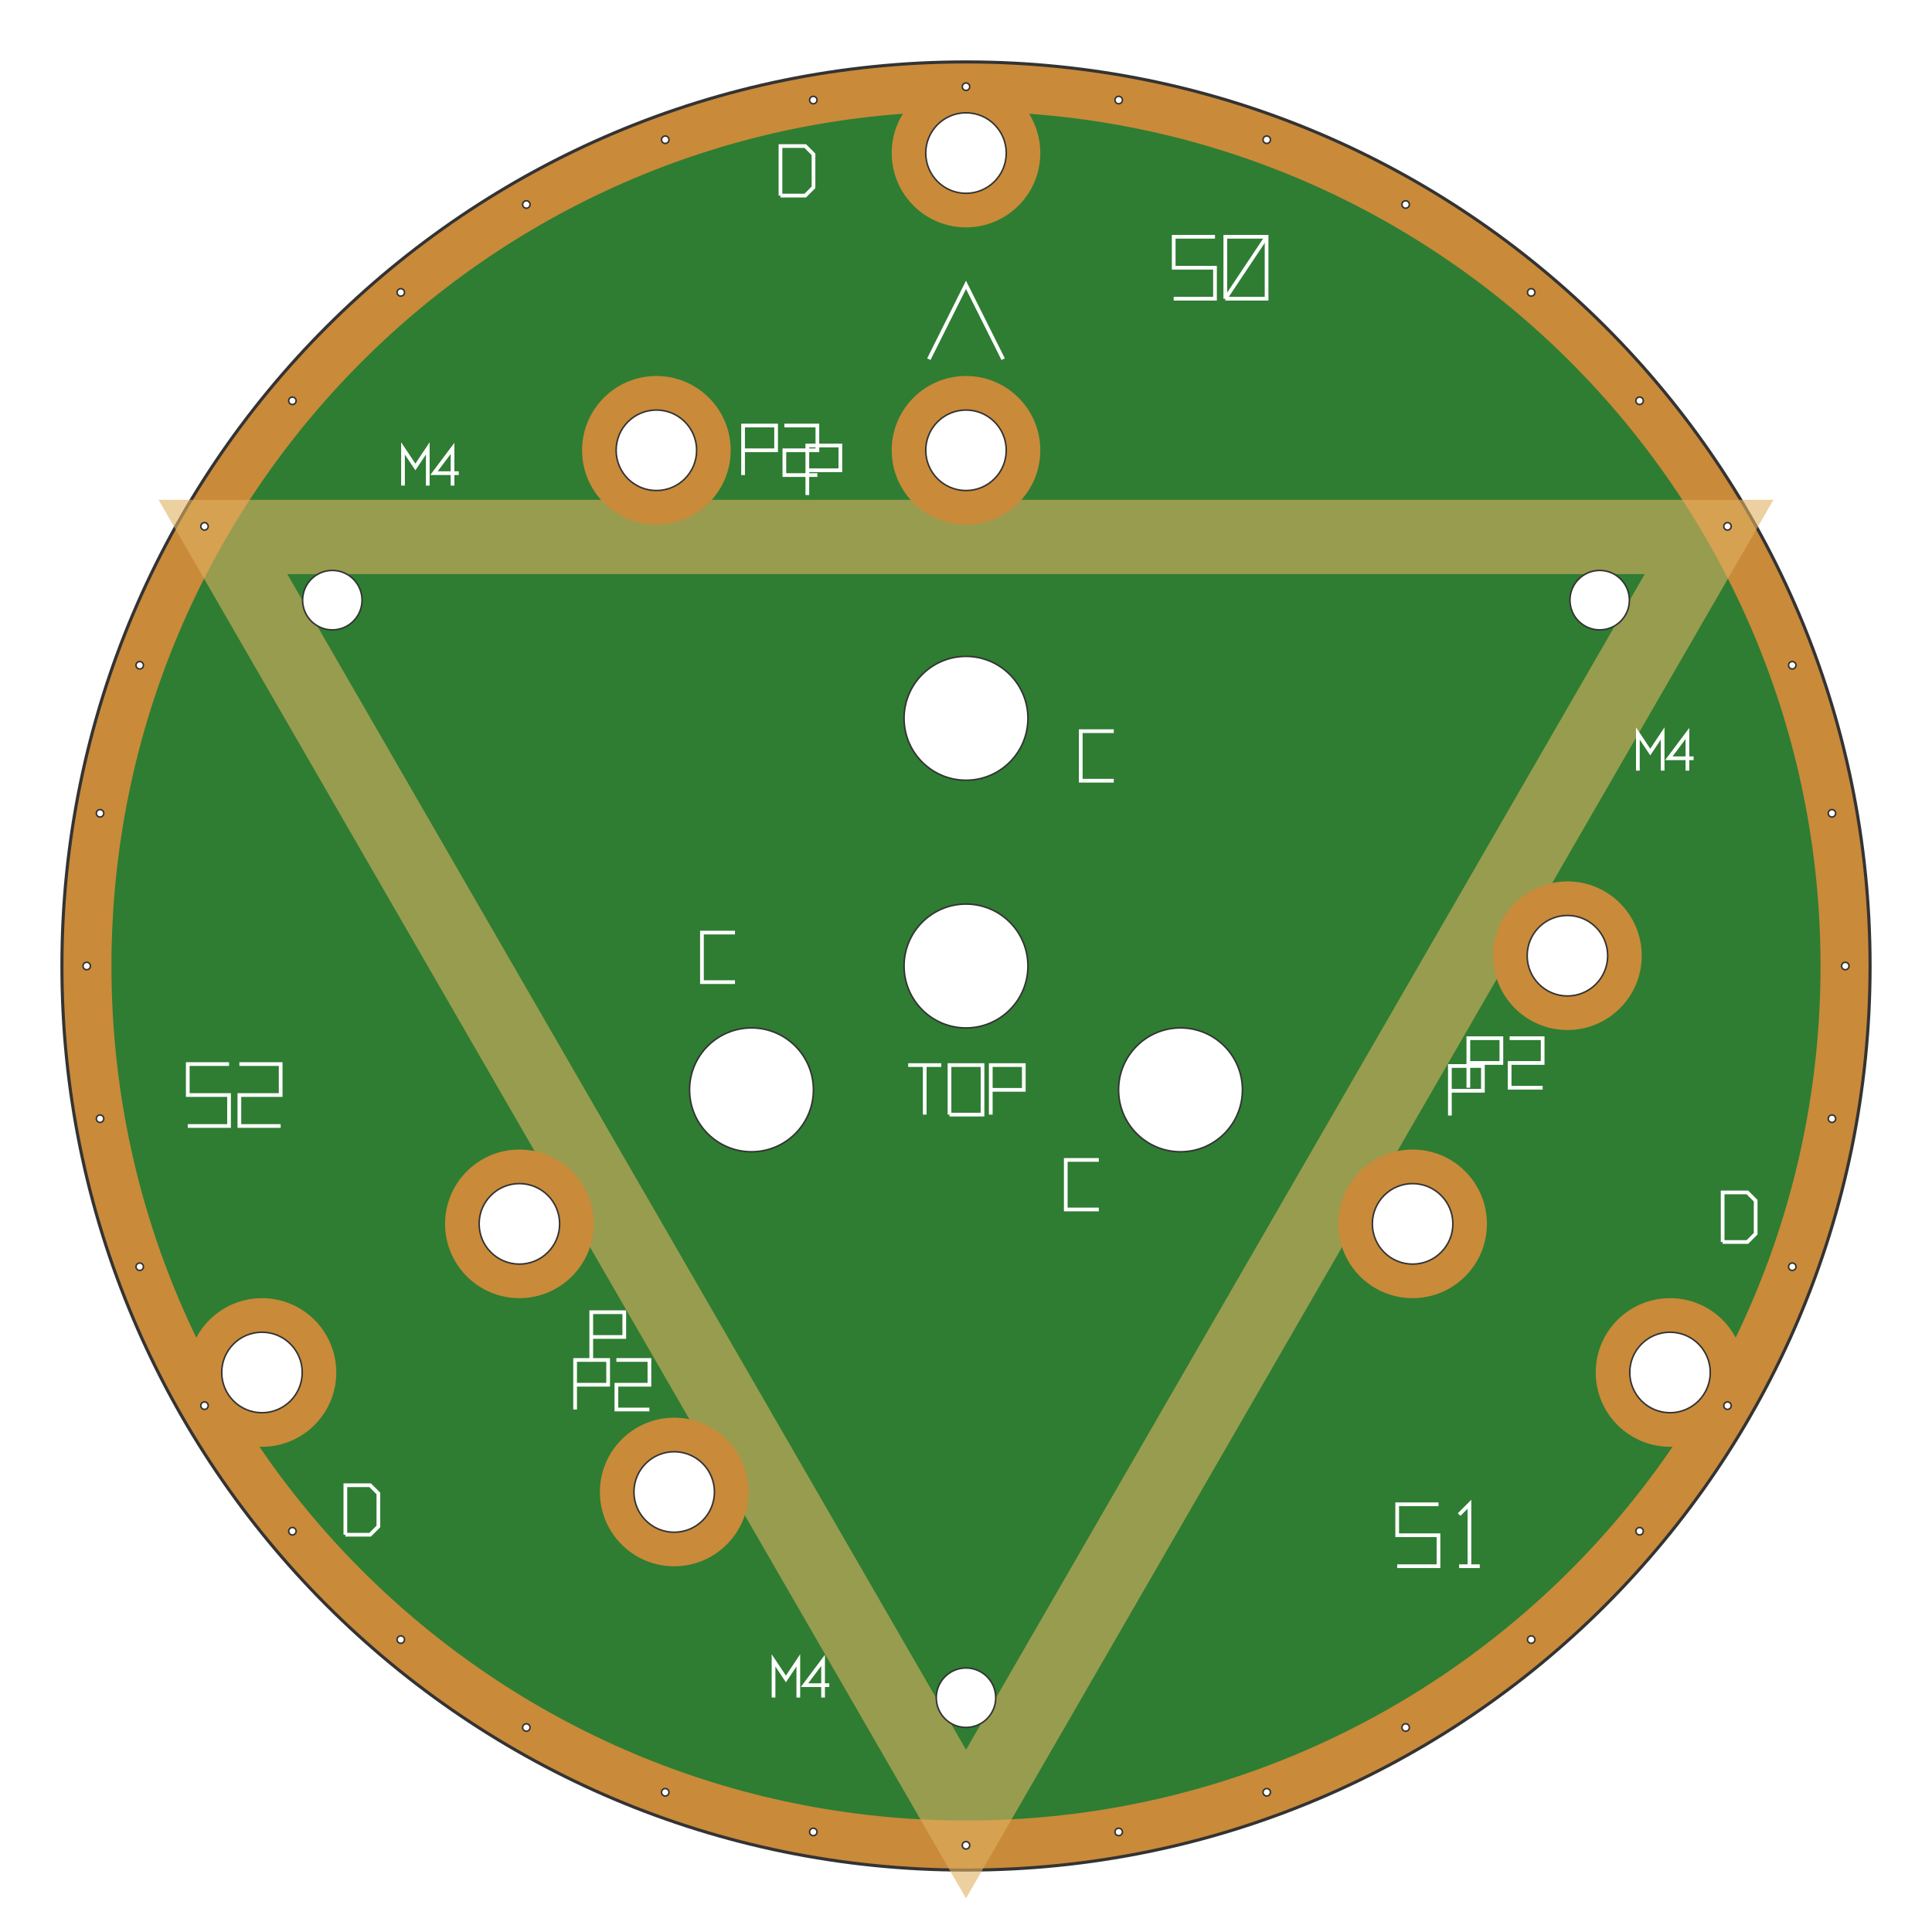
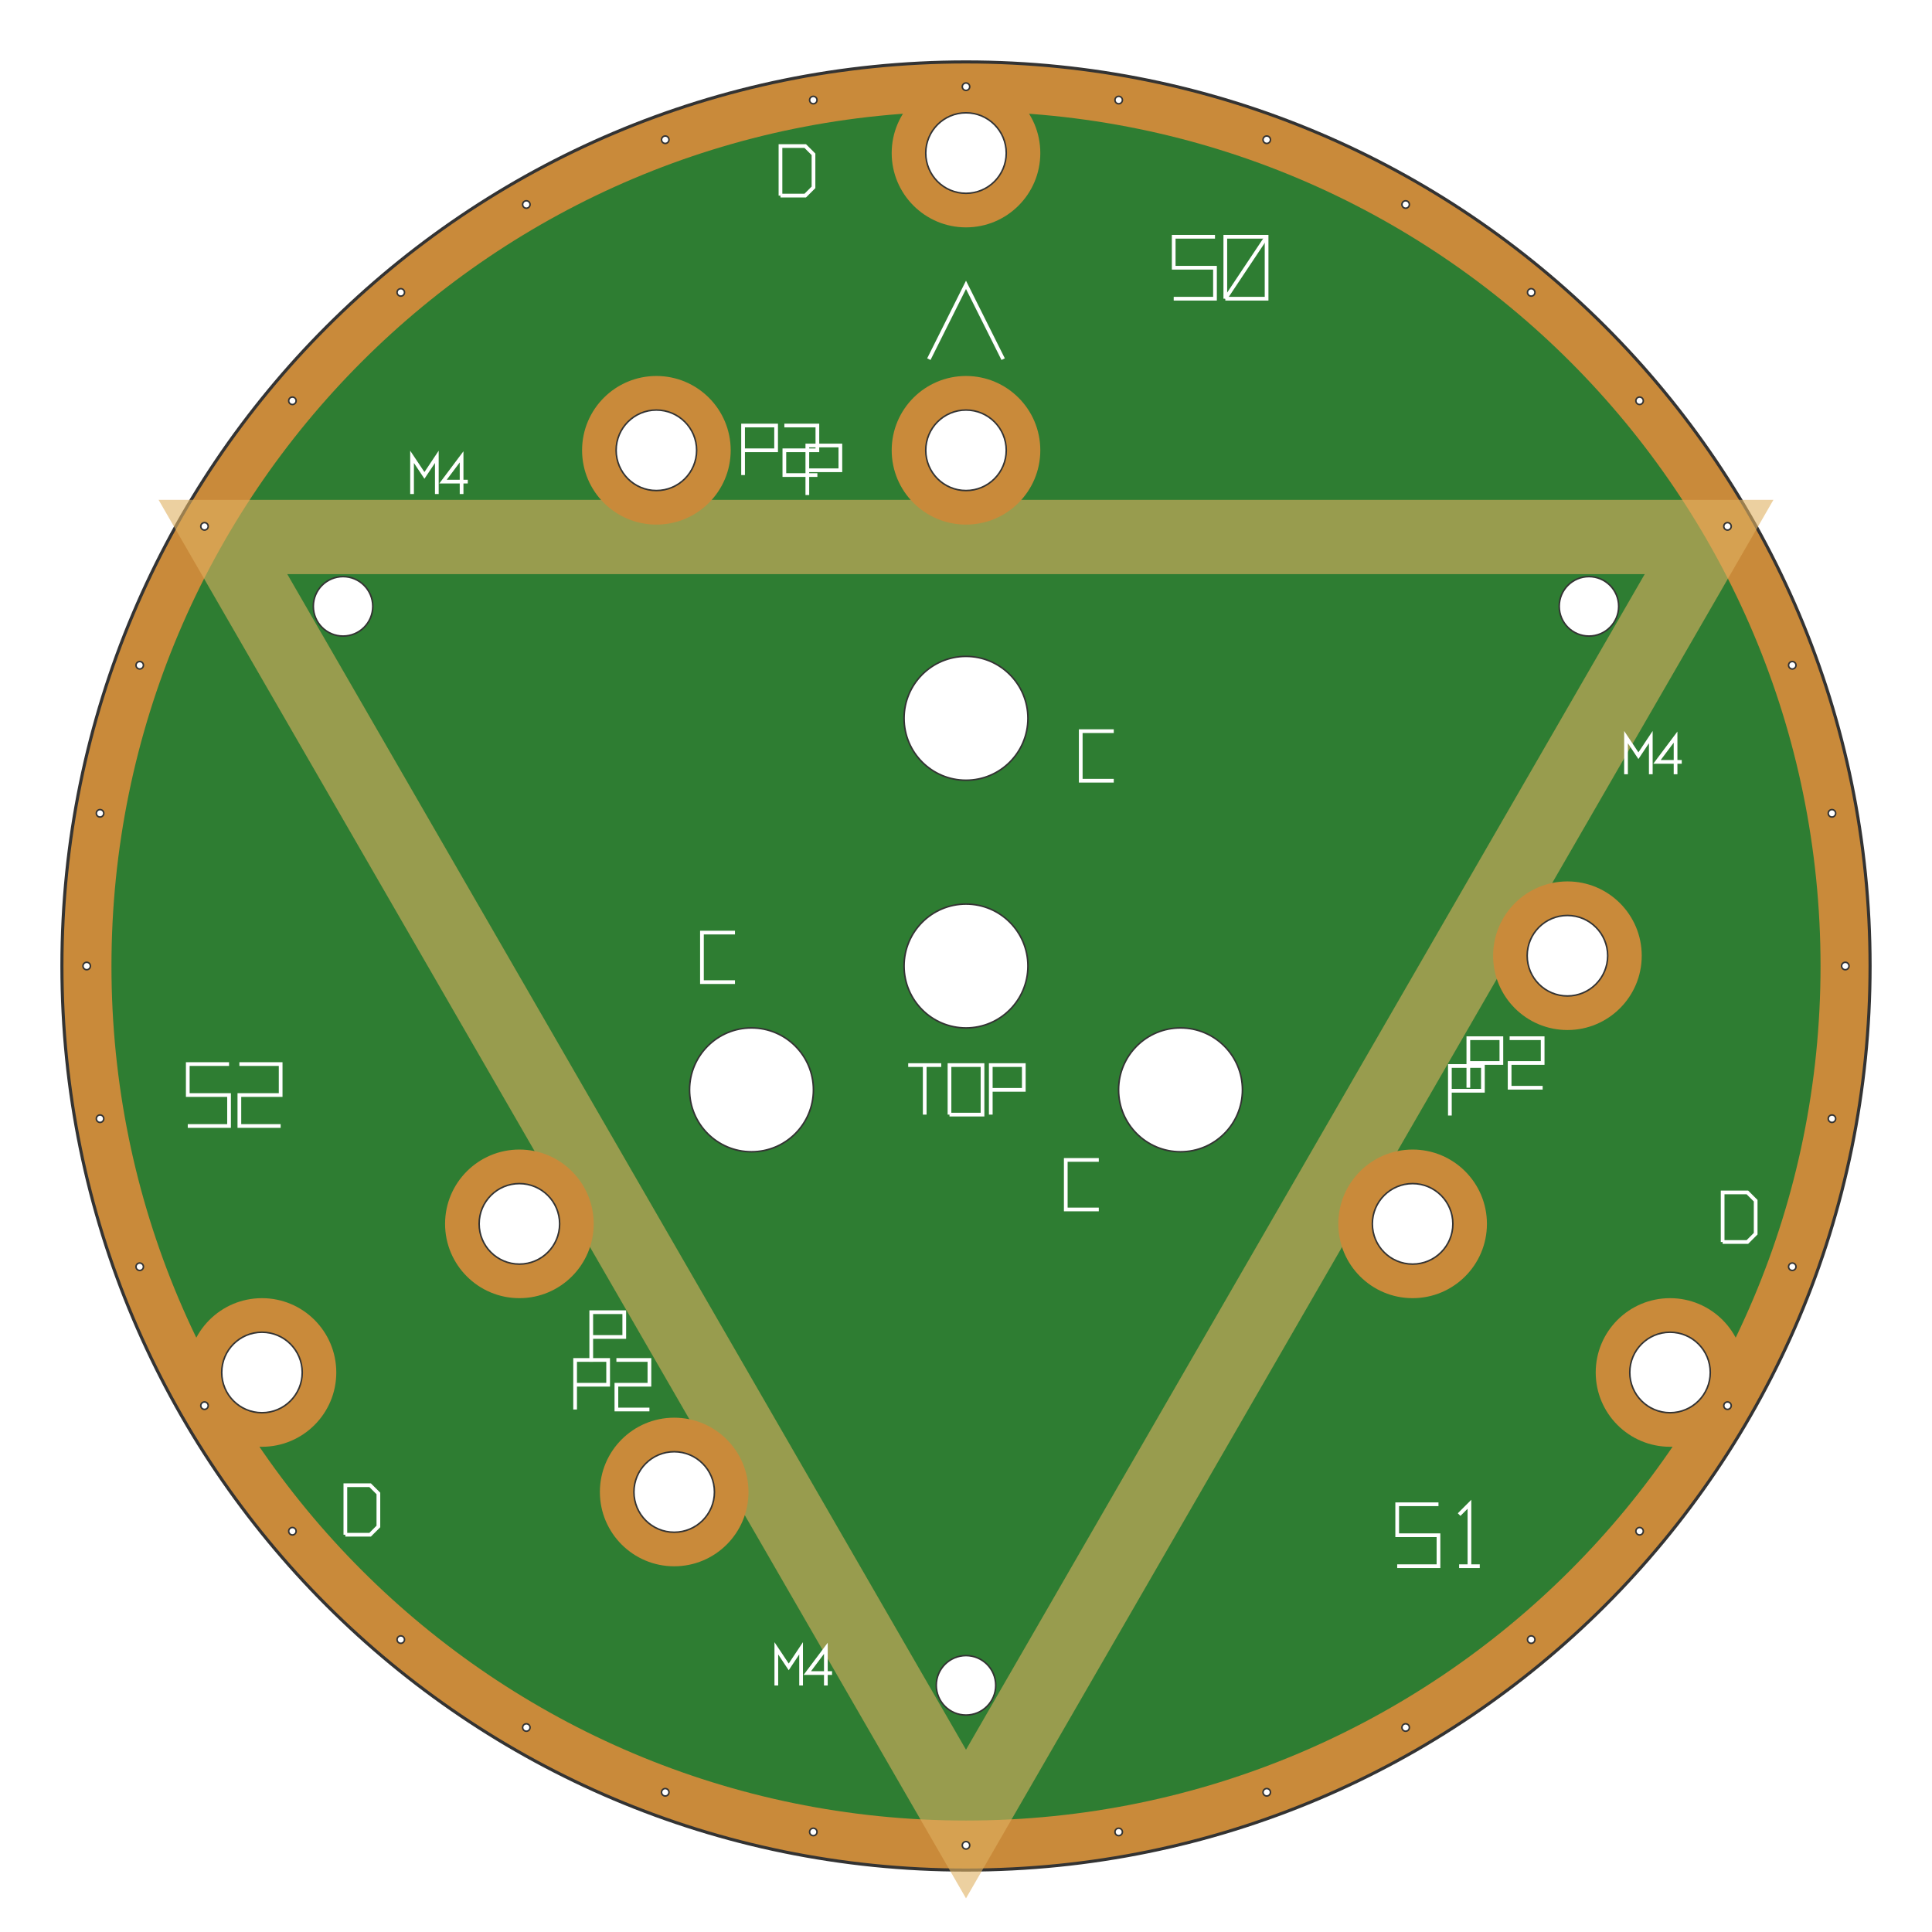
<svg xmlns="http://www.w3.org/2000/svg" width="624.0" height="624.0" viewBox="0 0 624.0 624.0">
  <rect width="100%" height="100%" fill="#ffffff" />
  <circle cx="312.0" cy="312.0" r="292.0" fill="#c98a3a" stroke="#333" />
  <circle cx="312.0" cy="312.0" r="276.0" fill="#2e7d32" />
  <polygon points="552.0,173.436 312,589.128 72.0,173.436" fill="none" stroke="#e0b060" stroke-width="24.0" opacity="0.6" />
  <circle cx="312.0" cy="49.436" r="24.0" fill="#c98a3a" />
  <circle cx="312.0" cy="49.436" r="13.0" fill="#ffffff" stroke="#333" stroke-width="0.5" />
  <circle cx="312.0" cy="145.436" r="24.0" fill="#c98a3a" />
  <circle cx="312.0" cy="145.436" r="13.0" fill="#ffffff" stroke="#333" stroke-width="0.5" />
  <circle cx="212.0" cy="145.436" r="24.0" fill="#c98a3a" />
  <circle cx="212.0" cy="145.436" r="13.0" fill="#ffffff" stroke="#333" stroke-width="0.5" />
  <circle cx="312.0" cy="232.0" r="20.0" fill="#ffffff" stroke="#333" stroke-width="0.5" />
  <circle cx="539.387" cy="443.282" r="24.0" fill="#c98a3a" />
  <circle cx="539.387" cy="443.282" r="13.0" fill="#ffffff" stroke="#333" stroke-width="0.5" />
  <circle cx="456.249" cy="395.282" r="24.0" fill="#c98a3a" />
  <circle cx="456.249" cy="395.282" r="13.0" fill="#ffffff" stroke="#333" stroke-width="0.5" />
  <circle cx="506.249" cy="308.679" r="24.0" fill="#c98a3a" />
  <circle cx="506.249" cy="308.679" r="13.0" fill="#ffffff" stroke="#333" stroke-width="0.5" />
  <circle cx="381.282" cy="352.0" r="20.0" fill="#ffffff" stroke="#333" stroke-width="0.5" />
  <circle cx="84.613" cy="443.282" r="24.0" fill="#c98a3a" />
  <circle cx="84.613" cy="443.282" r="13.0" fill="#ffffff" stroke="#333" stroke-width="0.5" />
  <circle cx="167.751" cy="395.282" r="24.0" fill="#c98a3a" />
  <circle cx="167.751" cy="395.282" r="13.0" fill="#ffffff" stroke="#333" stroke-width="0.5" />
  <circle cx="217.751" cy="481.885" r="24.0" fill="#c98a3a" />
  <circle cx="217.751" cy="481.885" r="13.0" fill="#ffffff" stroke="#333" stroke-width="0.5" />
  <circle cx="242.718" cy="352.0" r="20.0" fill="#ffffff" stroke="#333" stroke-width="0.5" />
  <circle cx="312.0" cy="312.0" r="20.0" fill="#ffffff" stroke="#333" stroke-width="0.5" />
-   <circle cx="516.666" cy="193.836" r="9.6" fill="#ffffff" stroke="#333" stroke-width="0.5" />
-   <circle cx="312" cy="548.328" r="9.6" fill="#ffffff" stroke="#333" stroke-width="0.5" />
-   <circle cx="107.334" cy="193.836" r="9.6" fill="#ffffff" stroke="#333" stroke-width="0.5" />
+   <circle cx="513.202" cy="195.836" r="9.6" fill="#ffffff" stroke="#333" stroke-width="0.5" />
+   <circle cx="312" cy="544.328" r="9.6" fill="#ffffff" stroke="#333" stroke-width="0.5" />
+   <circle cx="110.798" cy="195.836" r="9.6" fill="#ffffff" stroke="#333" stroke-width="0.5" />
  <circle cx="312.0" cy="28.0" r="1.2" fill="#ffffff" stroke="#333" stroke-width="0.5" />
  <circle cx="361.316" cy="32.315" r="1.2" fill="#ffffff" stroke="#333" stroke-width="0.5" />
  <circle cx="409.134" cy="45.127" r="1.2" fill="#ffffff" stroke="#333" stroke-width="0.5" />
  <circle cx="454.0" cy="66.049" r="1.2" fill="#ffffff" stroke="#333" stroke-width="0.5" />
  <circle cx="494.552" cy="94.443" r="1.2" fill="#ffffff" stroke="#333" stroke-width="0.5" />
  <circle cx="529.557" cy="129.448" r="1.2" fill="#ffffff" stroke="#333" stroke-width="0.5" />
  <circle cx="557.951" cy="170.0" r="1.2" fill="#ffffff" stroke="#333" stroke-width="0.5" />
  <circle cx="578.873" cy="214.866" r="1.2" fill="#ffffff" stroke="#333" stroke-width="0.5" />
  <circle cx="591.685" cy="262.684" r="1.2" fill="#ffffff" stroke="#333" stroke-width="0.5" />
  <circle cx="596.0" cy="312.0" r="1.2" fill="#ffffff" stroke="#333" stroke-width="0.5" />
  <circle cx="591.685" cy="361.316" r="1.2" fill="#ffffff" stroke="#333" stroke-width="0.5" />
  <circle cx="578.873" cy="409.134" r="1.2" fill="#ffffff" stroke="#333" stroke-width="0.5" />
  <circle cx="557.951" cy="454" r="1.2" fill="#ffffff" stroke="#333" stroke-width="0.5" />
  <circle cx="529.557" cy="494.552" r="1.2" fill="#ffffff" stroke="#333" stroke-width="0.5" />
  <circle cx="494.552" cy="529.557" r="1.2" fill="#ffffff" stroke="#333" stroke-width="0.5" />
  <circle cx="454.0" cy="557.951" r="1.2" fill="#ffffff" stroke="#333" stroke-width="0.5" />
  <circle cx="409.134" cy="578.873" r="1.2" fill="#ffffff" stroke="#333" stroke-width="0.5" />
  <circle cx="361.316" cy="591.685" r="1.2" fill="#ffffff" stroke="#333" stroke-width="0.5" />
  <circle cx="312" cy="596.0" r="1.2" fill="#ffffff" stroke="#333" stroke-width="0.5" />
  <circle cx="262.684" cy="591.685" r="1.2" fill="#ffffff" stroke="#333" stroke-width="0.5" />
  <circle cx="214.866" cy="578.873" r="1.2" fill="#ffffff" stroke="#333" stroke-width="0.5" />
  <circle cx="170" cy="557.951" r="1.2" fill="#ffffff" stroke="#333" stroke-width="0.5" />
  <circle cx="129.448" cy="529.557" r="1.2" fill="#ffffff" stroke="#333" stroke-width="0.5" />
  <circle cx="94.443" cy="494.552" r="1.2" fill="#ffffff" stroke="#333" stroke-width="0.5" />
  <circle cx="66.049" cy="454" r="1.2" fill="#ffffff" stroke="#333" stroke-width="0.5" />
  <circle cx="45.127" cy="409.134" r="1.2" fill="#ffffff" stroke="#333" stroke-width="0.5" />
  <circle cx="32.315" cy="361.316" r="1.2" fill="#ffffff" stroke="#333" stroke-width="0.5" />
  <circle cx="28.0" cy="312" r="1.2" fill="#ffffff" stroke="#333" stroke-width="0.5" />
  <circle cx="32.315" cy="262.684" r="1.2" fill="#ffffff" stroke="#333" stroke-width="0.5" />
  <circle cx="45.127" cy="214.866" r="1.2" fill="#ffffff" stroke="#333" stroke-width="0.5" />
  <circle cx="66.049" cy="170.0" r="1.2" fill="#ffffff" stroke="#333" stroke-width="0.5" />
  <circle cx="94.443" cy="129.448" r="1.2" fill="#ffffff" stroke="#333" stroke-width="0.5" />
  <circle cx="129.448" cy="94.443" r="1.2" fill="#ffffff" stroke="#333" stroke-width="0.5" />
  <circle cx="170" cy="66.049" r="1.2" fill="#ffffff" stroke="#333" stroke-width="0.5" />
  <circle cx="214.866" cy="45.127" r="1.2" fill="#ffffff" stroke="#333" stroke-width="0.5" />
  <circle cx="262.684" cy="32.315" r="1.2" fill="#ffffff" stroke="#333" stroke-width="0.5" />
  <polyline points="293.333,344.0 304.0,344.0" fill="none" stroke="#ffffff" stroke-width="1.2" />
  <polyline points="298.667,344.0 298.667,360.0" fill="none" stroke="#ffffff" stroke-width="1.2" />
  <polyline points="306.667,360.0 317.333,360.0 317.333,344.0 306.667,344.0 306.667,360.0" fill="none" stroke="#ffffff" stroke-width="1.2" />
  <polyline points="320.0,360.0 320.0,344.0 330.667,344.0 330.667,352.0 320.0,352.0" fill="none" stroke="#ffffff" stroke-width="1.2" />
  <polyline points="392.418,76.474 379.085,76.474 379.085,86.474 392.418,86.474 392.418,96.474 379.085,96.474" fill="none" stroke="#ffffff" stroke-width="1.2" />
  <polyline points="395.752,96.474 409.085,96.474 409.085,76.474 395.752,76.474 395.752,96.474" fill="none" stroke="#ffffff" stroke-width="1.2" />
  <polyline points="395.752,96.474 409.085,76.474" fill="none" stroke="#ffffff" stroke-width="1.2" />
  <polyline points="252.077,63.174 252.077,47.174 260.077,47.174 262.743,49.84 262.743,60.507 260.077,63.174 252.077,63.174" fill="none" stroke="#ffffff" stroke-width="1.2" />
  <polyline points="260.755,159.888 260.755,143.888 271.422,143.888 271.422,151.888 260.755,151.888" fill="none" stroke="#ffffff" stroke-width="1.2" />
  <polyline points="240.0,153.436 240.0,137.436 250.667,137.436 250.667,145.436 240.0,145.436" fill="none" stroke="#ffffff" stroke-width="1.2" />
  <polyline points="253.333,137.436 264.0,137.436 264.0,145.436 253.333,145.436 253.333,153.436 264.0,153.436" fill="none" stroke="#ffffff" stroke-width="1.2" />
  <polyline points="359.727,236.156 349.06,236.156 349.06,252.156 359.727,252.156" fill="none" stroke="#ffffff" stroke-width="1.2" />
  <polyline points="464.602,485.851 451.269,485.851 451.269,495.851 464.602,495.851 464.602,505.851 451.269,505.851" fill="none" stroke="#ffffff" stroke-width="1.2" />
  <polyline points="471.269,489.184 474.602,485.851 474.602,505.851" fill="none" stroke="#ffffff" stroke-width="1.2" />
  <polyline points="471.269,505.851 477.936,505.851" fill="none" stroke="#ffffff" stroke-width="1.2" />
  <polyline points="556.38,401.137 556.38,385.137 564.38,385.137 567.047,387.803 567.047,398.47 564.38,401.137 556.38,401.137" fill="none" stroke="#ffffff" stroke-width="1.2" />
  <polyline points="468.283,360.295 468.283,344.295 478.95,344.295 478.95,352.295 468.283,352.295" fill="none" stroke="#ffffff" stroke-width="1.2" />
  <polyline points="474.249,351.321 474.249,335.321 484.915,335.321 484.915,343.321 474.249,343.321" fill="none" stroke="#ffffff" stroke-width="1.2" />
  <polyline points="487.582,335.321 498.249,335.321 498.249,343.321 487.582,343.321 487.582,351.321 498.249,351.321" fill="none" stroke="#ffffff" stroke-width="1.2" />
  <polyline points="354.891,374.636 344.224,374.636 344.224,390.636 354.891,390.636" fill="none" stroke="#ffffff" stroke-width="1.2" />
  <polyline points="73.979,343.676 60.646,343.676 60.646,353.676 73.979,353.676 73.979,363.676 60.646,363.676" fill="none" stroke="#ffffff" stroke-width="1.2" />
  <polyline points="77.313,343.676 90.646,343.676 90.646,353.676 77.313,353.676 77.313,363.676 90.646,363.676" fill="none" stroke="#ffffff" stroke-width="1.2" />
  <polyline points="111.544,495.69 111.544,479.69 119.544,479.69 122.21,482.356 122.21,493.023 119.544,495.69 111.544,495.69" fill="none" stroke="#ffffff" stroke-width="1.2" />
  <polyline points="190.962,439.816 190.962,423.816 201.628,423.816 201.628,431.816 190.962,431.816" fill="none" stroke="#ffffff" stroke-width="1.2" />
  <polyline points="185.751,455.244 185.751,439.244 196.418,439.244 196.418,447.244 185.751,447.244" fill="none" stroke="#ffffff" stroke-width="1.2" />
  <polyline points="199.085,439.244 209.751,439.244 209.751,447.244 199.085,447.244 199.085,455.244 209.751,455.244" fill="none" stroke="#ffffff" stroke-width="1.2" />
  <polyline points="237.382,301.208 226.715,301.208 226.715,317.208 237.382,317.208" fill="none" stroke="#ffffff" stroke-width="1.2" />
-   <polyline points="529.002,248.904 529.002,236.904 533.002,242.904 537.002,236.904 537.002,248.904" fill="none" stroke="#ffffff" stroke-width="1.2" />
-   <polyline points="545.002,248.904 545.002,236.904 539.002,244.904 547.002,244.904" fill="none" stroke="#ffffff" stroke-width="1.2" />
-   <polyline points="249.838,548.271 249.838,536.271 253.838,542.271 257.838,536.271 257.838,548.271" fill="none" stroke="#ffffff" stroke-width="1.2" />
-   <polyline points="265.838,548.271 265.838,536.271 259.838,544.271 267.838,544.271" fill="none" stroke="#ffffff" stroke-width="1.2" />
-   <polyline points="130.161,156.825 130.161,144.825 134.161,150.825 138.161,144.825 138.161,156.825" fill="none" stroke="#ffffff" stroke-width="1.2" />
-   <polyline points="146.161,156.825 146.161,144.825 140.161,152.825 148.161,152.825" fill="none" stroke="#ffffff" stroke-width="1.2" />
+   <polyline points="525.176,250.074 525.176,238.074 529.176,244.074 533.176,238.074 533.176,250.074" fill="none" stroke="#ffffff" stroke-width="1.2" />
+   <polyline points="541.176,250.074 541.176,238.074 535.176,246.074 543.176,246.074" fill="none" stroke="#ffffff" stroke-width="1.2" />
+   <polyline points="250.738,544.374 250.738,532.374 254.738,538.374 258.738,532.374 258.738,544.374" fill="none" stroke="#ffffff" stroke-width="1.2" />
+   <polyline points="266.738,544.374 266.738,532.374 260.738,540.374 268.738,540.374" fill="none" stroke="#ffffff" stroke-width="1.2" />
+   <polyline points="133.086,159.553 133.086,147.553 137.086,153.553 141.086,147.553 141.086,159.553" fill="none" stroke="#ffffff" stroke-width="1.2" />
+   <polyline points="149.086,159.553 149.086,147.553 143.086,155.553 151.086,155.553" fill="none" stroke="#ffffff" stroke-width="1.2" />
  <polyline points="300.0,116.0 312.0,92.0 324.0,116.0" fill="none" stroke="#ffffff" stroke-width="1.2" />
</svg>
